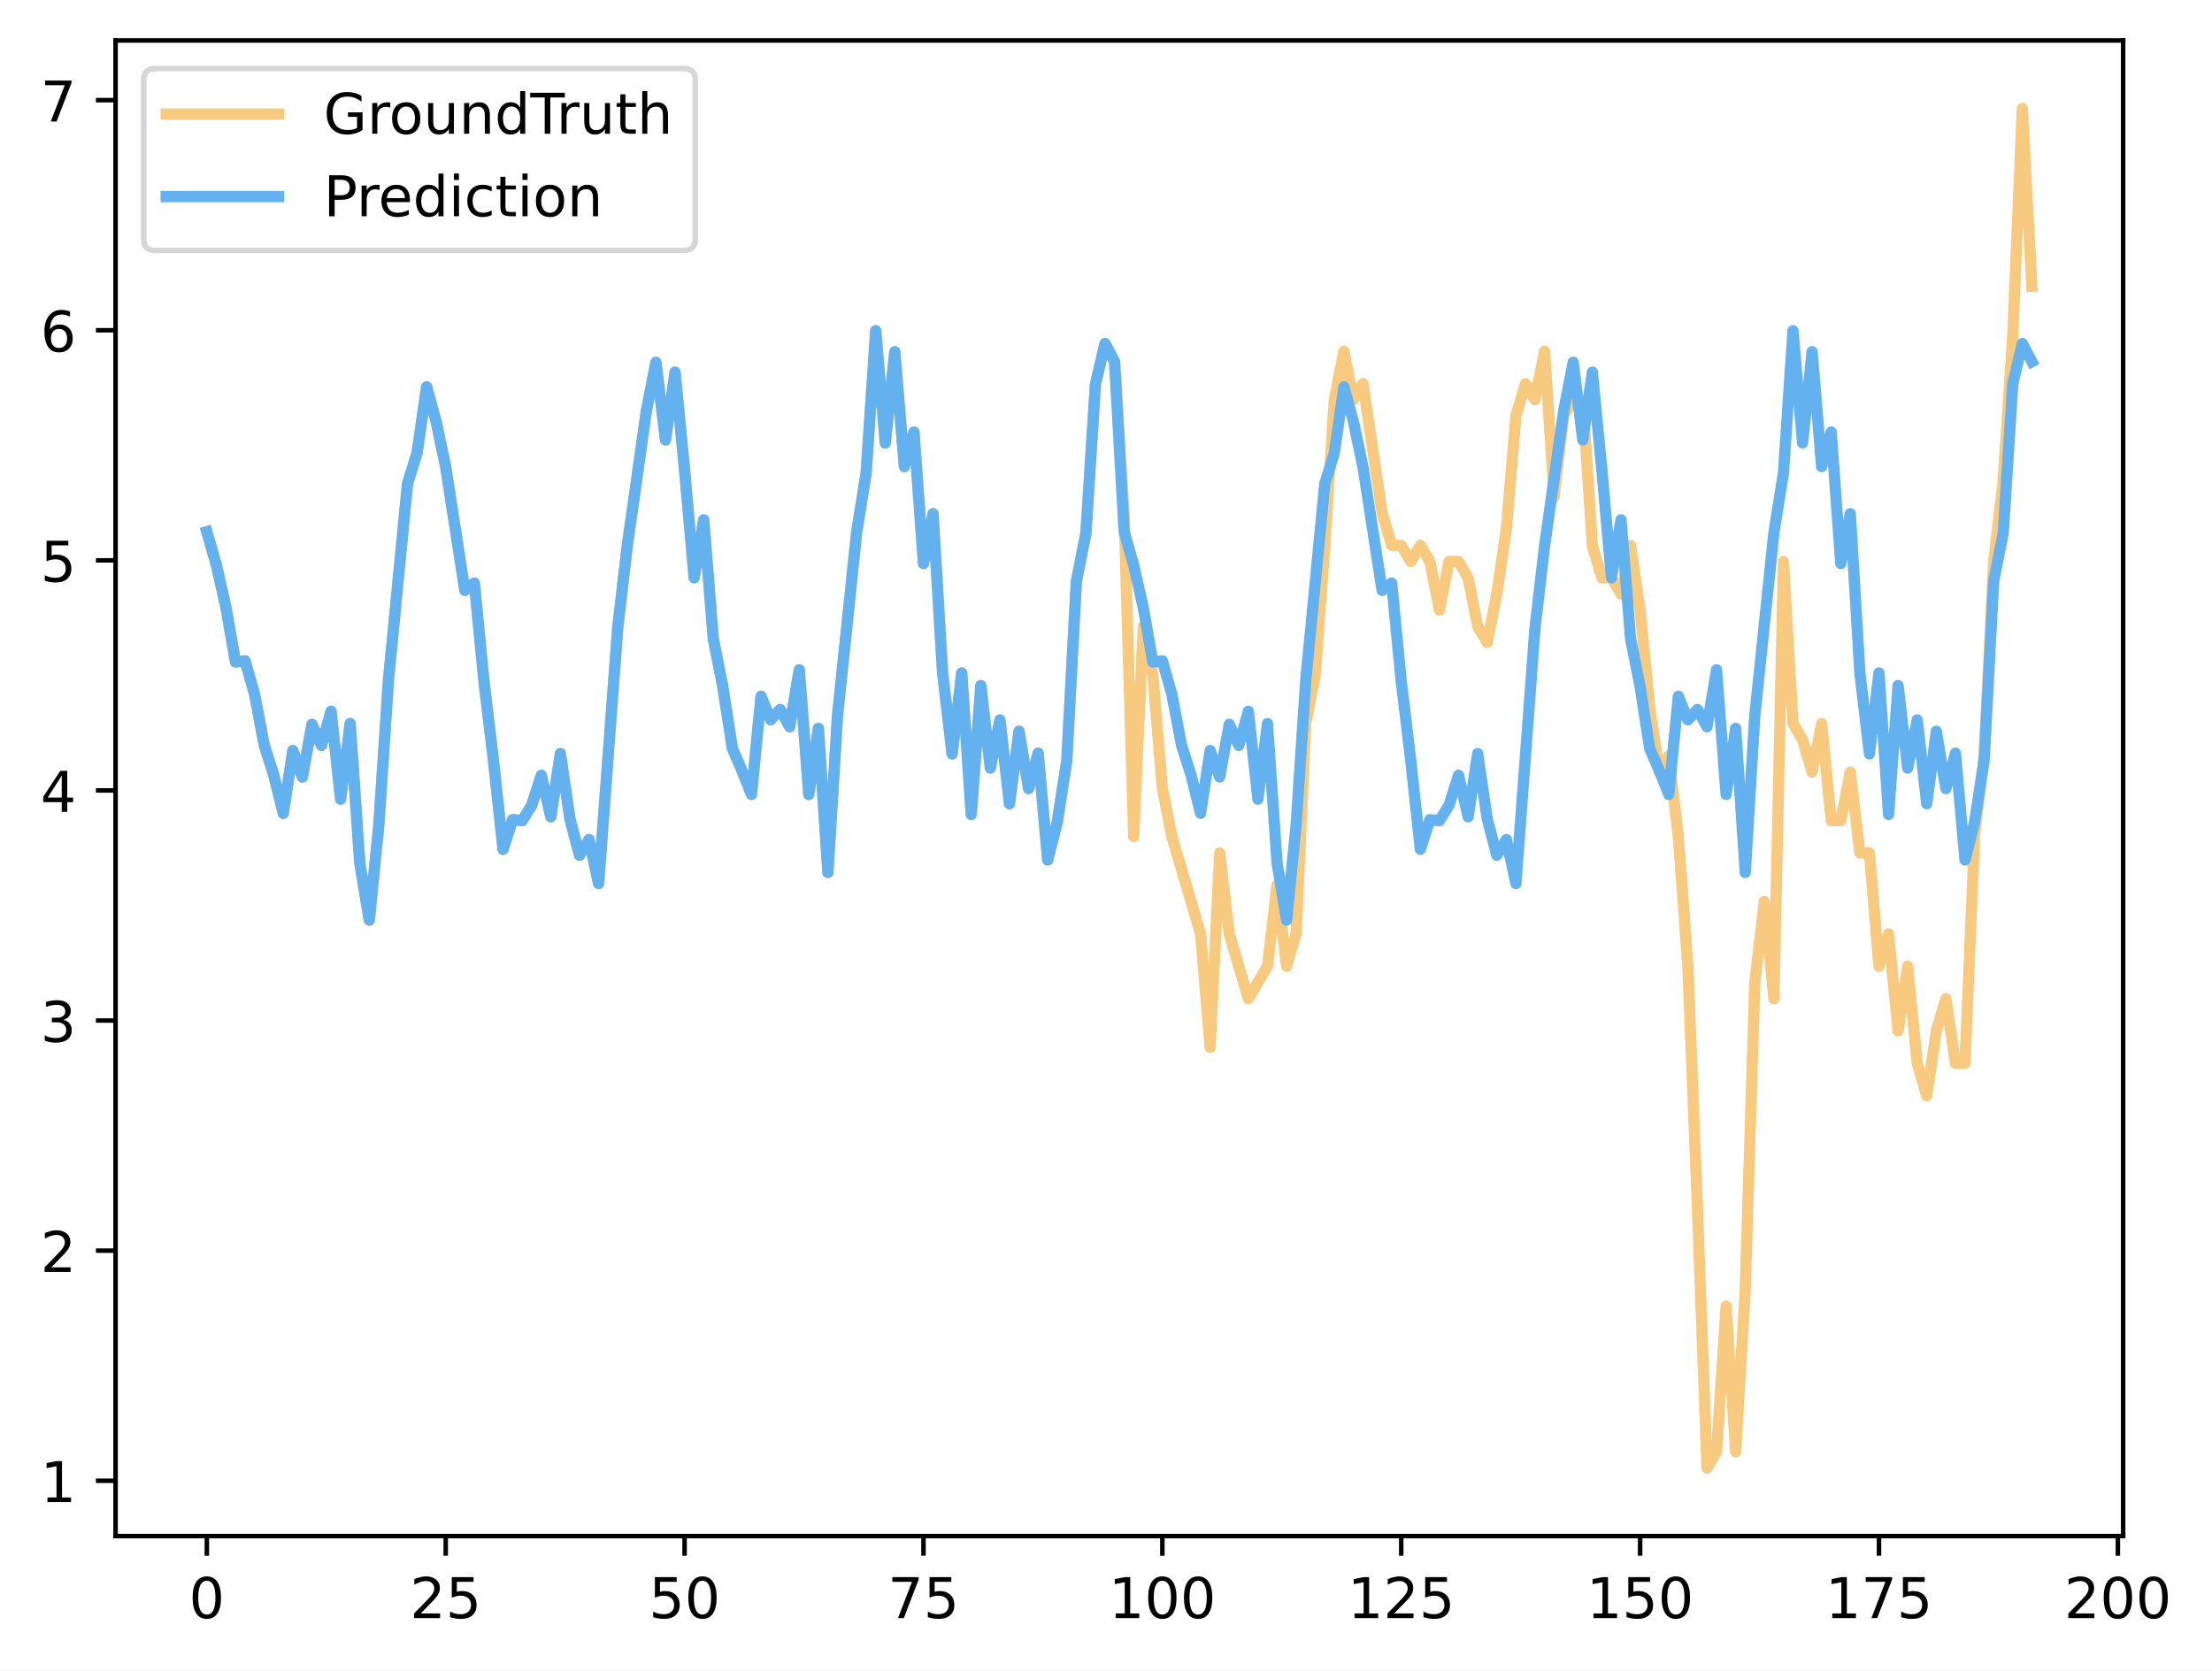
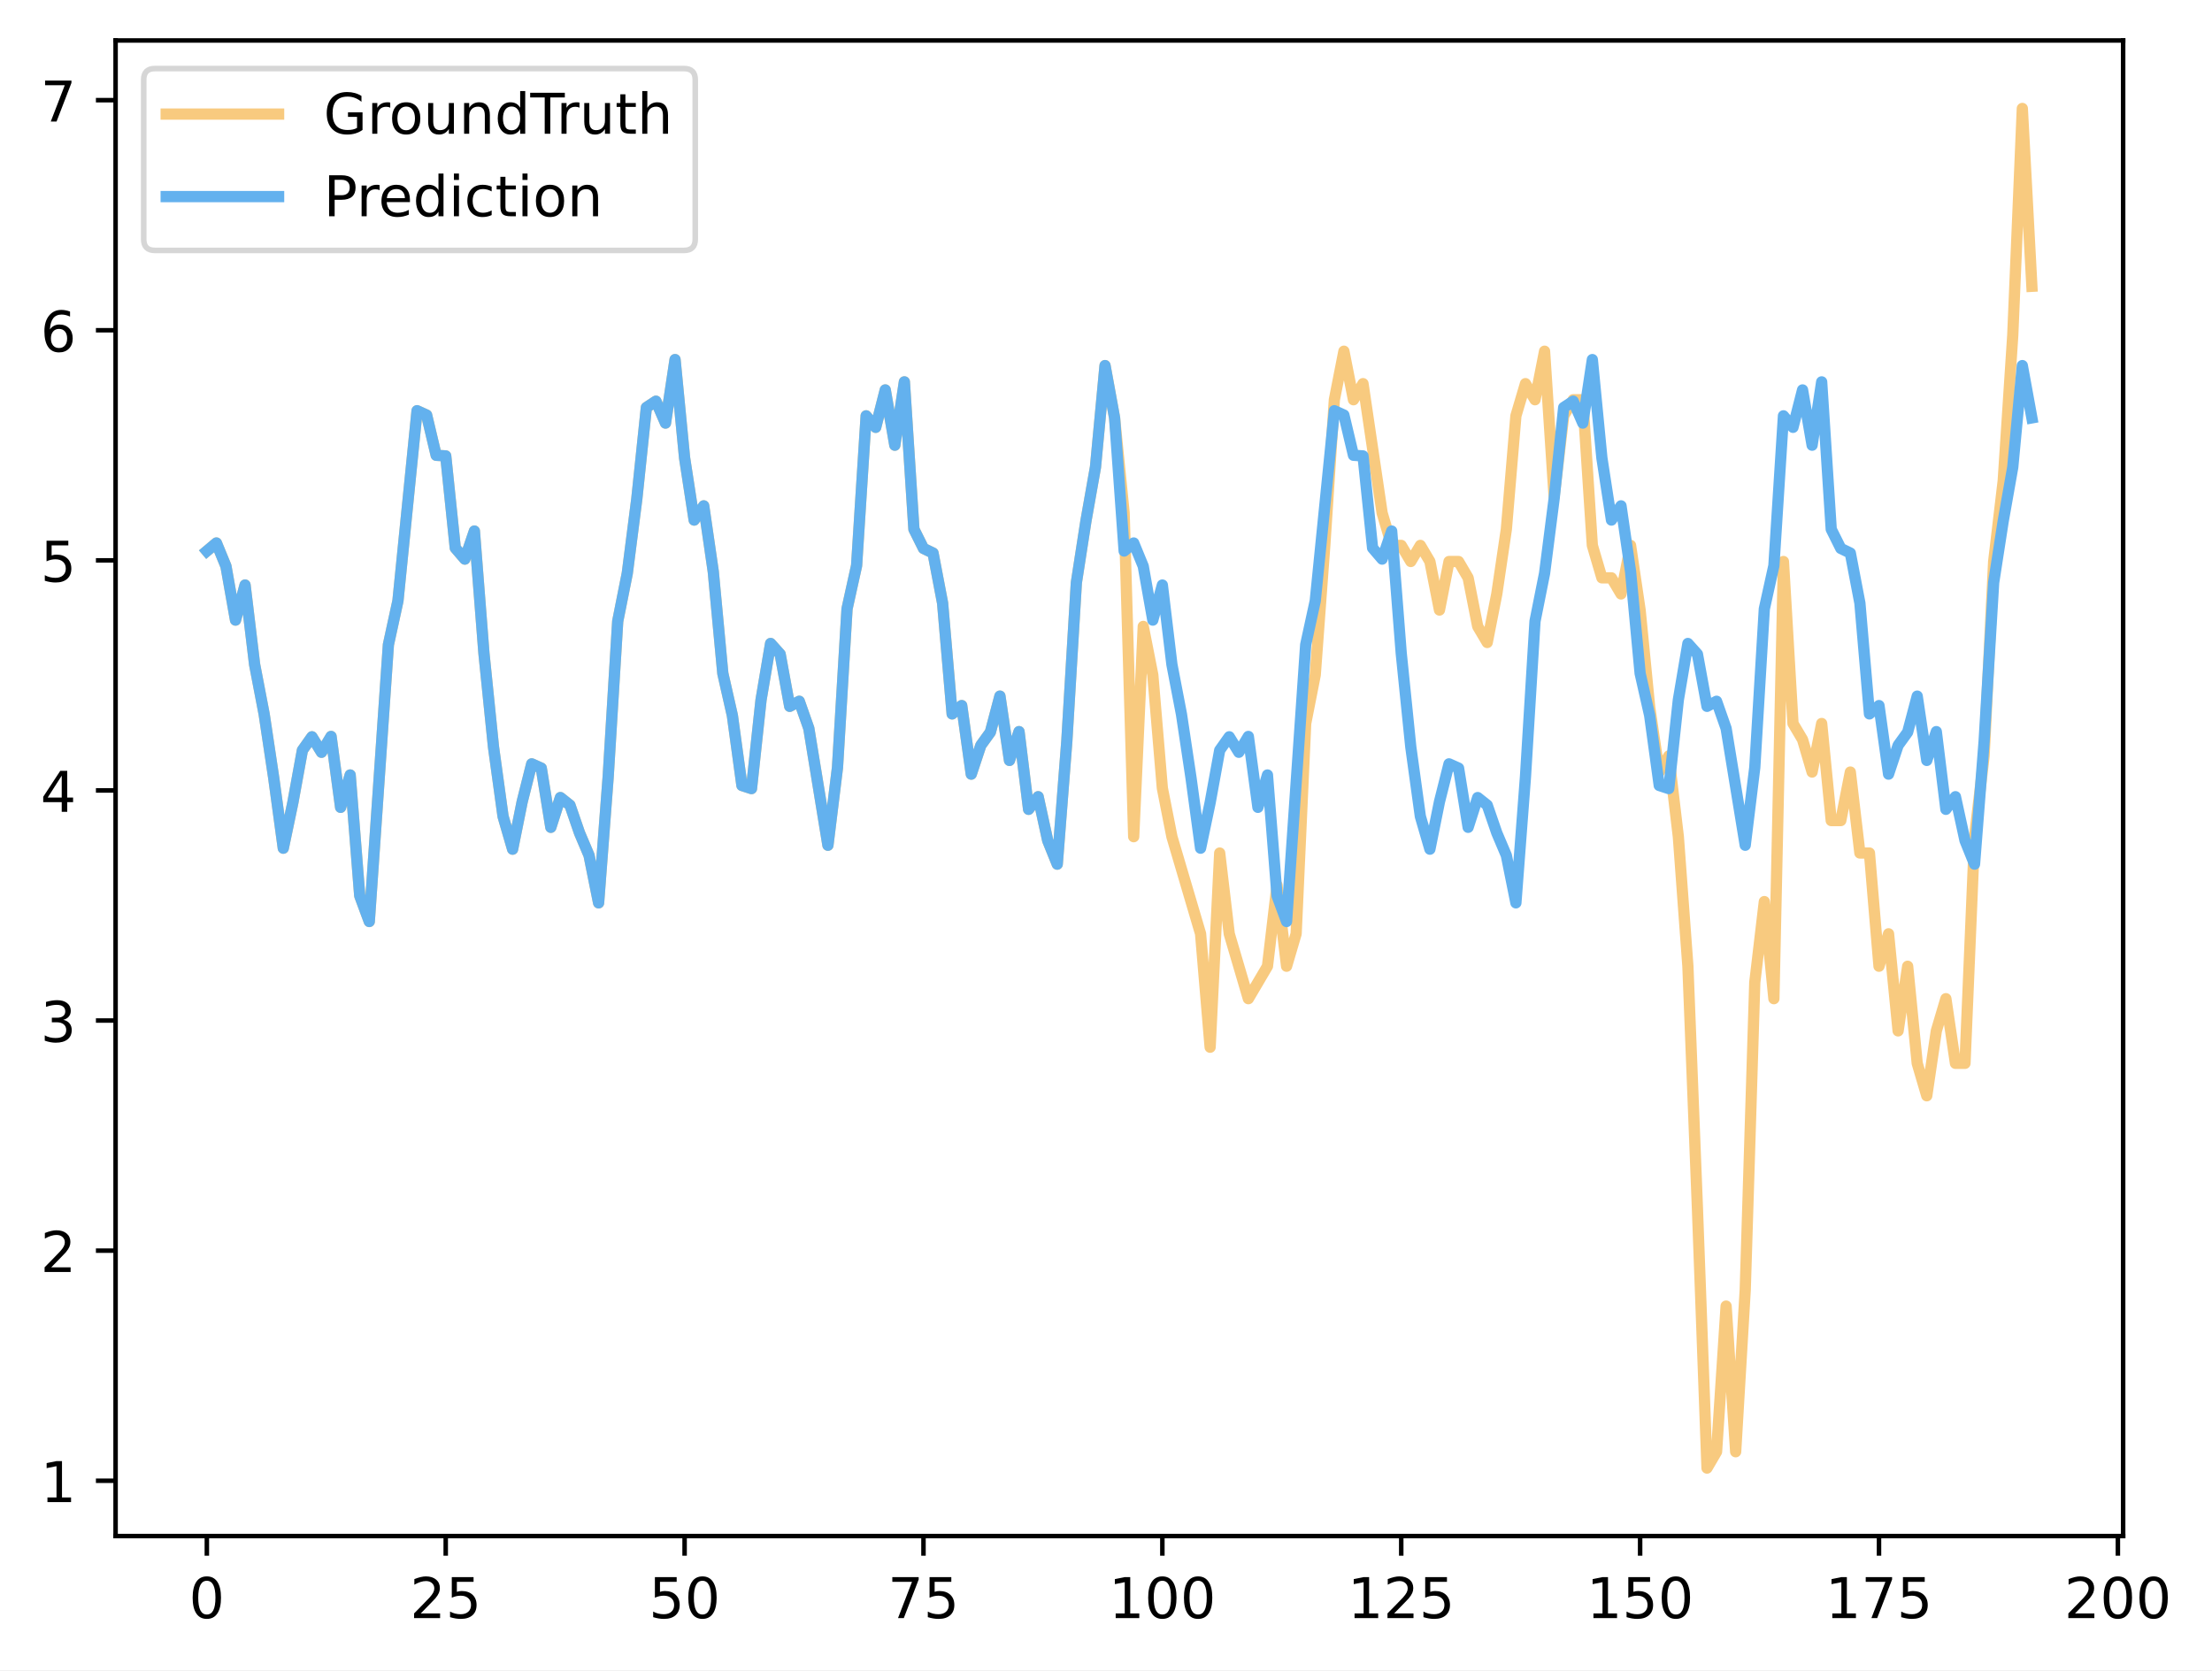
<svg xmlns="http://www.w3.org/2000/svg" xmlns:xlink="http://www.w3.org/1999/xlink" width="393.491pt" height="297.19pt" viewBox="0 0 393.491 297.19" version="1.1">
  <defs>
    <style type="text/css">*{stroke-linejoin: round; stroke-linecap: butt}</style>
  </defs>
  <g id="figure_1">
    <g id="patch_1">
      <path d="M 0 297.19  L 393.491 297.19  L 393.491 0  L 0 0  z " style="fill: #ffffff" />
    </g>
    <g id="axes_1">
      <g id="patch_2">
        <path d="M 20.562 273.312  L 377.683 273.312  L 377.683 7.2  L 20.562 7.2  z " style="fill: #ffffff" />
      </g>
      <g id="matplotlib.axis_1">
        <g id="xtick_1">
          <g id="line2d_1">
            <defs>
-               <path id="maa538e87d9" d="M 0 0  L 0 3.5  " style="stroke: #000000; stroke-width: 0.8" />
+               <path id="m911c745132" d="M 0 0  L 0 3.5  " style="stroke: #000000; stroke-width: 0.8" />
            </defs>
            <g>
-               <use xlink:href="#maa538e87d9" x="36.795" y="273.312" style="stroke: #000000; stroke-width: 0.8" />
+               <use xlink:href="#m911c745132" x="36.795" y="273.312" style="stroke: #000000; stroke-width: 0.8" />
            </g>
          </g>
          <g id="text_1">
            <g transform="translate(33.61398 287.9104) scale(0.1 -0.1)">
              <defs>
                <path id="DejaVuSans-30" d="M 2034 4250  Q 1547 4250 1301 3770  Q 1056 3291 1056 2328  Q 1056 1369 1301 889  Q 1547 409 2034 409  Q 2525 409 2770 889  Q 3016 1369 3016 2328  Q 3016 3291 2770 3770  Q 2525 4250 2034 4250  z M 2034 4750  Q 2819 4750 3233 4129  Q 3647 3509 3647 2328  Q 3647 1150 3233 529  Q 2819 -91 2034 -91  Q 1250 -91 836 529  Q 422 1150 422 2328  Q 422 3509 836 4129  Q 1250 4750 2034 4750  z " transform="scale(0.015625)" />
              </defs>
              <use xlink:href="#DejaVuSans-30" />
            </g>
          </g>
        </g>
        <g id="xtick_2">
          <g id="line2d_2">
            <g>
-               <use xlink:href="#maa538e87d9" x="79.289" y="273.312" style="stroke: #000000; stroke-width: 0.8" />
+               <use xlink:href="#m911c745132" x="79.289" y="273.312" style="stroke: #000000; stroke-width: 0.8" />
            </g>
          </g>
          <g id="text_2">
            <g transform="translate(72.92678 287.9104) scale(0.1 -0.1)">
              <defs>
                <path id="DejaVuSans-32" d="M 1228 531  L 3431 531  L 3431 0  L 469 0  L 469 531  Q 828 903 1448 1529  Q 2069 2156 2228 2338  Q 2531 2678 2651 2914  Q 2772 3150 2772 3378  Q 2772 3750 2511 3984  Q 2250 4219 1831 4219  Q 1534 4219 1204 4116  Q 875 4013 500 3803  L 500 4441  Q 881 4594 1212 4672  Q 1544 4750 1819 4750  Q 2544 4750 2975 4387  Q 3406 4025 3406 3419  Q 3406 3131 3298 2873  Q 3191 2616 2906 2266  Q 2828 2175 2409 1742  Q 1991 1309 1228 531  z " transform="scale(0.015625)" />
                <path id="DejaVuSans-35" d="M 691 4666  L 3169 4666  L 3169 4134  L 1269 4134  L 1269 2991  Q 1406 3038 1543 3061  Q 1681 3084 1819 3084  Q 2600 3084 3056 2656  Q 3513 2228 3513 1497  Q 3513 744 3044 326  Q 2575 -91 1722 -91  Q 1428 -91 1123 -41  Q 819 9 494 109  L 494 744  Q 775 591 1075 516  Q 1375 441 1709 441  Q 2250 441 2565 725  Q 2881 1009 2881 1497  Q 2881 1984 2565 2268  Q 2250 2553 1709 2553  Q 1456 2553 1204 2497  Q 953 2441 691 2322  L 691 4666  z " transform="scale(0.015625)" />
              </defs>
              <use xlink:href="#DejaVuSans-32" />
              <use xlink:href="#DejaVuSans-35" x="63.623" />
            </g>
          </g>
        </g>
        <g id="xtick_3">
          <g id="line2d_3">
            <g>
-               <use xlink:href="#maa538e87d9" x="121.783" y="273.312" style="stroke: #000000; stroke-width: 0.8" />
+               <use xlink:href="#m911c745132" x="121.783" y="273.312" style="stroke: #000000; stroke-width: 0.8" />
            </g>
          </g>
          <g id="text_3">
            <g transform="translate(115.4208 287.9104) scale(0.1 -0.1)">
              <use xlink:href="#DejaVuSans-35" />
              <use xlink:href="#DejaVuSans-30" x="63.623" />
            </g>
          </g>
        </g>
        <g id="xtick_4">
          <g id="line2d_4">
            <g>
-               <use xlink:href="#maa538e87d9" x="164.277" y="273.312" style="stroke: #000000; stroke-width: 0.8" />
+               <use xlink:href="#m911c745132" x="164.277" y="273.312" style="stroke: #000000; stroke-width: 0.8" />
            </g>
          </g>
          <g id="text_4">
            <g transform="translate(157.9149 287.9104) scale(0.1 -0.1)">
              <defs>
                <path id="DejaVuSans-37" d="M 525 4666  L 3525 4666  L 3525 4397  L 1831 0  L 1172 0  L 2766 4134  L 525 4134  L 525 4666  z " transform="scale(0.015625)" />
              </defs>
              <use xlink:href="#DejaVuSans-37" />
              <use xlink:href="#DejaVuSans-35" x="63.623" />
            </g>
          </g>
        </g>
        <g id="xtick_5">
          <g id="line2d_5">
            <g>
-               <use xlink:href="#maa538e87d9" x="206.771" y="273.312" style="stroke: #000000; stroke-width: 0.8" />
+               <use xlink:href="#m911c745132" x="206.771" y="273.312" style="stroke: #000000; stroke-width: 0.8" />
            </g>
          </g>
          <g id="text_5">
            <g transform="translate(197.2277 287.9104) scale(0.1 -0.1)">
              <defs>
                <path id="DejaVuSans-31" d="M 794 531  L 1825 531  L 1825 4091  L 703 3866  L 703 4441  L 1819 4666  L 2450 4666  L 2450 531  L 3481 531  L 3481 0  L 794 0  L 794 531  z " transform="scale(0.015625)" />
              </defs>
              <use xlink:href="#DejaVuSans-31" />
              <use xlink:href="#DejaVuSans-30" x="63.623" />
              <use xlink:href="#DejaVuSans-30" x="127.246" />
            </g>
          </g>
        </g>
        <g id="xtick_6">
          <g id="line2d_6">
            <g>
-               <use xlink:href="#maa538e87d9" x="249.265" y="273.312" style="stroke: #000000; stroke-width: 0.8" />
+               <use xlink:href="#m911c745132" x="249.265" y="273.312" style="stroke: #000000; stroke-width: 0.8" />
            </g>
          </g>
          <g id="text_6">
            <g transform="translate(239.7217 287.9104) scale(0.1 -0.1)">
              <use xlink:href="#DejaVuSans-31" />
              <use xlink:href="#DejaVuSans-32" x="63.623" />
              <use xlink:href="#DejaVuSans-35" x="127.246" />
            </g>
          </g>
        </g>
        <g id="xtick_7">
          <g id="line2d_7">
            <g>
-               <use xlink:href="#maa538e87d9" x="291.76" y="273.312" style="stroke: #000000; stroke-width: 0.8" />
+               <use xlink:href="#m911c745132" x="291.76" y="273.312" style="stroke: #000000; stroke-width: 0.8" />
            </g>
          </g>
          <g id="text_7">
            <g transform="translate(282.2158 287.9104) scale(0.1 -0.1)">
              <use xlink:href="#DejaVuSans-31" />
              <use xlink:href="#DejaVuSans-35" x="63.623" />
              <use xlink:href="#DejaVuSans-30" x="127.246" />
            </g>
          </g>
        </g>
        <g id="xtick_8">
          <g id="line2d_8">
            <g>
-               <use xlink:href="#maa538e87d9" x="334.254" y="273.312" style="stroke: #000000; stroke-width: 0.8" />
+               <use xlink:href="#m911c745132" x="334.254" y="273.312" style="stroke: #000000; stroke-width: 0.8" />
            </g>
          </g>
          <g id="text_8">
            <g transform="translate(324.7098 287.9104) scale(0.1 -0.1)">
              <use xlink:href="#DejaVuSans-31" />
              <use xlink:href="#DejaVuSans-37" x="63.623" />
              <use xlink:href="#DejaVuSans-35" x="127.246" />
            </g>
          </g>
        </g>
        <g id="xtick_9">
          <g id="line2d_9">
            <g>
-               <use xlink:href="#maa538e87d9" x="376.748" y="273.312" style="stroke: #000000; stroke-width: 0.8" />
+               <use xlink:href="#m911c745132" x="376.748" y="273.312" style="stroke: #000000; stroke-width: 0.8" />
            </g>
          </g>
          <g id="text_9">
            <g transform="translate(367.2039 287.9104) scale(0.1 -0.1)">
              <use xlink:href="#DejaVuSans-32" />
              <use xlink:href="#DejaVuSans-30" x="63.623" />
              <use xlink:href="#DejaVuSans-30" x="127.246" />
            </g>
          </g>
        </g>
      </g>
      <g id="matplotlib.axis_2">
        <g id="ytick_1">
          <g id="line2d_10">
            <defs>
-               <path id="mf632f019ef" d="M 0 0  L -3.5 0  " style="stroke: #000000; stroke-width: 0.8" />
+               <path id="m214774063d" d="M 0 0  L -3.5 0  " style="stroke: #000000; stroke-width: 0.8" />
            </defs>
            <g>
-               <use xlink:href="#mf632f019ef" x="20.562" y="263.468" style="stroke: #000000; stroke-width: 0.8" />
+               <use xlink:href="#m214774063d" x="20.562" y="263.468" style="stroke: #000000; stroke-width: 0.8" />
            </g>
          </g>
          <g id="text_10">
            <g transform="translate(7.2 267.267) scale(0.1 -0.1)">
              <use xlink:href="#DejaVuSans-31" />
            </g>
          </g>
        </g>
        <g id="ytick_2">
          <g id="line2d_11">
            <g>
-               <use xlink:href="#mf632f019ef" x="20.562" y="222.527" style="stroke: #000000; stroke-width: 0.8" />
+               <use xlink:href="#m214774063d" x="20.562" y="222.527" style="stroke: #000000; stroke-width: 0.8" />
            </g>
          </g>
          <g id="text_11">
            <g transform="translate(7.2 226.326) scale(0.1 -0.1)">
              <use xlink:href="#DejaVuSans-32" />
            </g>
          </g>
        </g>
        <g id="ytick_3">
          <g id="line2d_12">
            <g>
-               <use xlink:href="#mf632f019ef" x="20.562" y="181.586" style="stroke: #000000; stroke-width: 0.8" />
+               <use xlink:href="#m214774063d" x="20.562" y="181.586" style="stroke: #000000; stroke-width: 0.8" />
            </g>
          </g>
          <g id="text_12">
            <g transform="translate(7.2 185.3851) scale(0.1 -0.1)">
              <defs>
                <path id="DejaVuSans-33" d="M 2597 2516  Q 3050 2419 3304 2112  Q 3559 1806 3559 1356  Q 3559 666 3084 287  Q 2609 -91 1734 -91  Q 1441 -91 1130 -33  Q 819 25 488 141  L 488 750  Q 750 597 1062 519  Q 1375 441 1716 441  Q 2309 441 2620 675  Q 2931 909 2931 1356  Q 2931 1769 2642 2001  Q 2353 2234 1838 2234  L 1294 2234  L 1294 2753  L 1863 2753  Q 2328 2753 2575 2939  Q 2822 3125 2822 3475  Q 2822 3834 2567 4026  Q 2313 4219 1838 4219  Q 1578 4219 1281 4162  Q 984 4106 628 3988  L 628 4550  Q 988 4650 1302 4700  Q 1616 4750 1894 4750  Q 2613 4750 3031 4423  Q 3450 4097 3450 3541  Q 3450 3153 3228 2886  Q 3006 2619 2597 2516  z " transform="scale(0.015625)" />
              </defs>
              <use xlink:href="#DejaVuSans-33" />
            </g>
          </g>
        </g>
        <g id="ytick_4">
          <g id="line2d_13">
            <g>
-               <use xlink:href="#mf632f019ef" x="20.562" y="140.645" style="stroke: #000000; stroke-width: 0.8" />
+               <use xlink:href="#m214774063d" x="20.562" y="140.645" style="stroke: #000000; stroke-width: 0.8" />
            </g>
          </g>
          <g id="text_13">
            <g transform="translate(7.2 144.4442) scale(0.1 -0.1)">
              <defs>
                <path id="DejaVuSans-34" d="M 2419 4116  L 825 1625  L 2419 1625  L 2419 4116  z M 2253 4666  L 3047 4666  L 3047 1625  L 3713 1625  L 3713 1100  L 3047 1100  L 3047 0  L 2419 0  L 2419 1100  L 313 1100  L 313 1709  L 2253 4666  z " transform="scale(0.015625)" />
              </defs>
              <use xlink:href="#DejaVuSans-34" />
            </g>
          </g>
        </g>
        <g id="ytick_5">
          <g id="line2d_14">
            <g>
-               <use xlink:href="#mf632f019ef" x="20.562" y="99.704" style="stroke: #000000; stroke-width: 0.8" />
+               <use xlink:href="#m214774063d" x="20.562" y="99.704" style="stroke: #000000; stroke-width: 0.8" />
            </g>
          </g>
          <g id="text_14">
            <g transform="translate(7.2 103.5032) scale(0.1 -0.1)">
              <use xlink:href="#DejaVuSans-35" />
            </g>
          </g>
        </g>
        <g id="ytick_6">
          <g id="line2d_15">
            <g>
-               <use xlink:href="#mf632f019ef" x="20.562" y="58.763" style="stroke: #000000; stroke-width: 0.8" />
+               <use xlink:href="#m214774063d" x="20.562" y="58.763" style="stroke: #000000; stroke-width: 0.8" />
            </g>
          </g>
          <g id="text_15">
            <g transform="translate(7.2 62.56228) scale(0.1 -0.1)">
              <defs>
                <path id="DejaVuSans-36" d="M 2113 2584  Q 1688 2584 1439 2293  Q 1191 2003 1191 1497  Q 1191 994 1439 701  Q 1688 409 2113 409  Q 2538 409 2786 701  Q 3034 994 3034 1497  Q 3034 2003 2786 2293  Q 2538 2584 2113 2584  z M 3366 4563  L 3366 3988  Q 3128 4100 2886 4159  Q 2644 4219 2406 4219  Q 1781 4219 1451 3797  Q 1122 3375 1075 2522  Q 1259 2794 1537 2939  Q 1816 3084 2150 3084  Q 2853 3084 3261 2657  Q 3669 2231 3669 1497  Q 3669 778 3244 343  Q 2819 -91 2113 -91  Q 1303 -91 875 529  Q 447 1150 447 2328  Q 447 3434 972 4092  Q 1497 4750 2381 4750  Q 2619 4750 2861 4703  Q 3103 4656 3366 4563  z " transform="scale(0.015625)" />
              </defs>
              <use xlink:href="#DejaVuSans-36" />
            </g>
          </g>
        </g>
        <g id="ytick_7">
          <g id="line2d_16">
            <g>
-               <use xlink:href="#mf632f019ef" x="20.562" y="17.822" style="stroke: #000000; stroke-width: 0.8" />
+               <use xlink:href="#m214774063d" x="20.562" y="17.822" style="stroke: #000000; stroke-width: 0.8" />
            </g>
          </g>
          <g id="text_16">
            <g transform="translate(7.2 21.62133) scale(0.1 -0.1)">
              <use xlink:href="#DejaVuSans-37" />
            </g>
          </g>
        </g>
      </g>
      <g id="line2d_17">
-         <path d="M 36.795 94.622  L 38.495 100.554  L 40.195 108.083  L 41.895 117.789  L 43.594 117.585  L 45.294 123.563  L 46.994 132.547  L 48.694 137.903  L 50.393 144.711  L 52.093 133.54  L 53.793 138.25  L 55.493 128.881  L 57.192 132.639  L 58.892 126.551  L 60.592 142.196  L 62.292 128.74  L 63.991 153.462  L 65.691 163.721  L 67.391 146.773  L 69.091 121.15  L 72.49 86.071  L 74.19 80.595  L 75.89 68.83  L 77.59 75.046  L 79.289 83.117  L 82.689 105.052  L 84.389 103.74  L 86.088 121.228  L 87.788 135.359  L 89.488 151.119  L 91.188 145.838  L 92.887 146.026  L 94.587 143.298  L 96.287 137.942  L 97.987 145.342  L 99.686 134.079  L 101.386 145.699  L 103.086 152.177  L 104.786 149.372  L 106.485 157.208  L 109.885 111.703  L 111.585 97.128  L 114.984 73.115  L 116.684 64.467  L 118.384 78.28  L 120.084 66.216  L 121.783 83.669  L 123.483 102.801  L 125.183 92.482  L 126.883 113.617  L 128.582 122.198  L 130.282 133.16  L 131.982 137.082  L 133.682 141.352  L 135.381 123.886  L 137.081 128.079  L 138.781 126.243  L 140.481 129.313  L 142.18 119.185  L 143.88 141.372  L 145.58 129.588  L 147.28 155.245  L 148.98 127.388  L 152.379 94.808  L 154.079 84.14  L 155.779 58.842  L 157.478 78.813  L 159.178 62.576  L 160.878 83.023  L 162.578 76.872  L 164.277 100.268  L 165.977 91.405  L 167.677 119.721  L 169.377 134.156  L 171.076 119.734  L 172.776 144.92  L 174.476 121.984  L 176.176 136.662  L 177.875 128.096  L 179.575 143.004  L 181.275 130.108  L 182.975 140.317  L 184.675 134.011  L 186.374 153.011  L 188.074 146.296  L 189.774 135.32  L 191.474 103.446  L 193.173 94.889  L 194.873 68.314  L 196.573 61.123  L 198.273 64.356  L 199.972 91.27  L 201.672 148.874  L 203.372 111.454  L 205.072 120.093  L 206.771 140.236  L 208.471 148.874  L 213.57 166.151  L 215.27 186.335  L 216.97 151.781  L 218.67 166.151  L 222.069 177.697  L 225.469 171.924  L 227.169 157.513  L 228.868 171.924  L 230.568 166.151  L 232.268 128.731  L 233.968 120.093  L 235.667 97.043  L 237.367 71.127  L 239.067 62.489  L 240.767 71.127  L 242.466 68.261  L 245.866 91.27  L 247.566 97.043  L 249.265 97.043  L 250.965 99.909  L 252.665 97.043  L 254.365 99.909  L 256.065 108.547  L 257.764 99.909  L 259.464 99.909  L 261.164 102.816  L 262.864 111.454  L 264.563 114.32  L 266.263 105.681  L 267.963 94.177  L 269.663 73.993  L 271.362 68.261  L 273.062 71.127  L 274.762 62.489  L 276.462 88.404  L 278.161 73.993  L 279.861 71.127  L 281.561 71.127  L 283.261 97.043  L 284.96 102.816  L 286.66 102.816  L 288.36 105.681  L 290.06 97.043  L 291.76 108.547  L 293.459 125.824  L 295.159 137.37  L 296.859 134.504  L 298.559 148.874  L 300.258 171.924  L 301.958 215.117  L 303.658 261.216  L 305.358 258.309  L 307.057 232.394  L 308.757 258.309  L 310.457 229.528  L 312.157 174.79  L 313.856 160.419  L 315.556 177.697  L 317.256 99.909  L 318.956 128.731  L 320.655 131.597  L 322.355 137.37  L 324.055 128.731  L 325.755 146.008  L 327.455 146.008  L 329.154 137.37  L 330.854 151.781  L 332.554 151.781  L 334.254 171.924  L 335.953 166.151  L 337.653 183.428  L 339.353 171.924  L 341.053 189.201  L 342.752 194.974  L 344.452 183.428  L 346.152 177.697  L 347.852 189.201  L 349.551 189.201  L 351.251 148.874  L 352.951 134.504  L 354.651 99.909  L 356.35 85.538  L 358.05 59.623  L 359.75 19.296  L 361.45 50.943  L 361.45 50.943  " clip-path="url(#pf710db2bae)" style="fill: none; stroke: #f8ca7f; stroke-width: 2; stroke-linecap: square" />
+         <path d="M 36.795 98.046  L 38.495 96.612  L 40.195 100.751  L 41.895 110.337  L 43.594 104.094  L 45.294 118.235  L 46.994 127.091  L 48.694 138.423  L 50.393 150.923  L 52.093 142.818  L 53.793 133.493  L 55.493 131.094  L 57.192 133.857  L 58.892 131.034  L 60.592 143.654  L 62.292 137.891  L 63.991 159.375  L 65.691 163.968  L 69.091 114.715  L 70.79 106.911  L 74.19 73.076  L 75.89 73.851  L 77.59 81.008  L 79.289 81.12  L 80.989 97.502  L 82.689 99.484  L 84.389 94.489  L 86.088 116.243  L 87.788 132.91  L 89.488 145.255  L 91.188 151.097  L 92.887 142.661  L 94.587 135.91  L 96.287 136.673  L 97.987 147.208  L 99.686 141.907  L 101.386 143.258  L 103.086 148.196  L 104.786 152.203  L 106.485 160.647  L 108.185 138.246  L 109.885 110.543  L 111.585 102.018  L 113.285 88.741  L 114.984 72.503  L 116.684 71.381  L 118.384 75.281  L 120.084 63.978  L 121.783 81.491  L 123.483 92.537  L 125.183 90.004  L 126.883 101.706  L 128.582 119.816  L 130.282 127.314  L 131.982 139.763  L 133.682 140.317  L 135.381 124.529  L 137.081 114.493  L 138.781 116.392  L 140.481 125.682  L 142.18 124.772  L 143.88 129.608  L 147.28 150.397  L 148.98 136.564  L 150.679 108.333  L 152.379 100.639  L 154.079 73.988  L 155.779 76.038  L 157.478 69.378  L 159.178 79.217  L 160.878 67.945  L 162.578 94.17  L 164.277 97.58  L 165.977 98.405  L 167.677 107.308  L 169.377 127.029  L 171.076 125.539  L 172.776 137.746  L 174.476 132.622  L 176.176 130.272  L 177.875 123.858  L 179.575 135.304  L 181.275 130.174  L 182.975 144.006  L 184.675 141.756  L 186.374 149.553  L 188.074 153.761  L 189.774 131.907  L 191.474 103.675  L 193.173 92.719  L 194.873 83.127  L 196.573 65.046  L 198.273 74.356  L 199.972 91.27  L 201.672 148.874  L 203.372 111.454  L 205.072 120.093  L 206.771 140.236  L 208.471 148.874  L 213.57 166.151  L 215.27 186.335  L 216.97 151.781  L 218.67 166.151  L 222.069 177.697  L 225.469 171.924  L 227.169 157.513  L 228.868 171.924  L 230.568 166.151  L 232.268 128.731  L 233.968 120.093  L 235.667 97.043  L 237.367 71.127  L 239.067 62.489  L 240.767 71.127  L 242.466 68.261  L 245.866 91.27  L 247.566 97.043  L 249.265 97.043  L 250.965 99.909  L 252.665 97.043  L 254.365 99.909  L 256.065 108.547  L 257.764 99.909  L 259.464 99.909  L 261.164 102.816  L 262.864 111.454  L 264.563 114.32  L 266.263 105.681  L 267.963 94.177  L 269.663 73.993  L 271.362 68.261  L 273.062 71.127  L 274.762 62.489  L 276.462 88.404  L 278.161 73.993  L 279.861 71.127  L 281.561 71.127  L 283.261 97.043  L 284.96 102.816  L 286.66 102.816  L 288.36 105.681  L 290.06 97.043  L 291.76 108.547  L 293.459 125.824  L 295.159 137.37  L 296.859 134.504  L 298.559 148.874  L 300.258 171.924  L 301.958 215.117  L 303.658 261.216  L 305.358 258.309  L 307.057 232.394  L 308.757 258.309  L 310.457 229.528  L 312.157 174.79  L 313.856 160.419  L 315.556 177.697  L 317.256 99.909  L 318.956 128.731  L 320.655 131.597  L 322.355 137.37  L 324.055 128.731  L 325.755 146.008  L 327.455 146.008  L 329.154 137.37  L 330.854 151.781  L 332.554 151.781  L 334.254 171.924  L 335.953 166.151  L 337.653 183.428  L 339.353 171.924  L 341.053 189.201  L 342.752 194.974  L 344.452 183.428  L 346.152 177.697  L 347.852 189.201  L 349.551 189.201  L 351.251 148.874  L 352.951 134.504  L 354.651 99.909  L 356.35 85.538  L 358.05 59.623  L 359.75 19.296  L 361.45 50.943  L 361.45 50.943  " clip-path="url(#p10feaa6832)" style="fill: none; stroke: #f8ca7f; stroke-width: 2; stroke-linecap: square" />
      </g>
      <g id="line2d_18">
-         <path d="M 36.795 94.622  L 38.495 100.554  L 40.195 108.083  L 41.895 117.789  L 43.594 117.585  L 45.294 123.563  L 46.994 132.547  L 48.694 137.903  L 50.393 144.711  L 52.093 133.54  L 53.793 138.25  L 55.493 128.881  L 57.192 132.639  L 58.892 126.551  L 60.592 142.196  L 62.292 128.74  L 63.991 153.462  L 65.691 163.721  L 67.391 146.773  L 69.091 121.15  L 72.49 86.071  L 74.19 80.595  L 75.89 68.83  L 77.59 75.046  L 79.289 83.117  L 82.689 105.052  L 84.389 103.74  L 86.088 121.228  L 87.788 135.359  L 89.488 151.119  L 91.188 145.838  L 92.887 146.026  L 94.587 143.298  L 96.287 137.942  L 97.987 145.342  L 99.686 134.079  L 101.386 145.699  L 103.086 152.177  L 104.786 149.372  L 106.485 157.208  L 109.885 111.703  L 111.585 97.128  L 114.984 73.115  L 116.684 64.467  L 118.384 78.28  L 120.084 66.216  L 121.783 83.669  L 123.483 102.801  L 125.183 92.482  L 126.883 113.617  L 128.582 122.198  L 130.282 133.16  L 131.982 137.082  L 133.682 141.352  L 135.381 123.886  L 137.081 128.079  L 138.781 126.243  L 140.481 129.313  L 142.18 119.185  L 143.88 141.372  L 145.58 129.588  L 147.28 155.245  L 148.98 127.388  L 152.379 94.808  L 154.079 84.14  L 155.779 58.842  L 157.478 78.813  L 159.178 62.576  L 160.878 83.023  L 162.578 76.872  L 164.277 100.268  L 165.977 91.405  L 167.677 119.721  L 169.377 134.156  L 171.076 119.734  L 172.776 144.92  L 174.476 121.984  L 176.176 136.662  L 177.875 128.096  L 179.575 143.004  L 181.275 130.108  L 182.975 140.317  L 184.675 134.011  L 186.374 153.011  L 188.074 146.296  L 189.774 135.32  L 191.474 103.446  L 193.173 94.889  L 194.873 68.314  L 196.573 61.123  L 198.273 64.356  L 199.972 94.622  L 201.672 100.554  L 203.372 108.083  L 205.072 117.789  L 206.771 117.585  L 208.471 123.563  L 210.171 132.547  L 211.871 137.903  L 213.57 144.711  L 215.27 133.54  L 216.97 138.25  L 218.67 128.881  L 220.37 132.639  L 222.069 126.551  L 223.769 142.196  L 225.469 128.74  L 227.169 153.462  L 228.868 163.721  L 230.568 146.773  L 232.268 121.15  L 235.667 86.071  L 237.367 80.595  L 239.067 68.83  L 240.767 75.046  L 242.466 83.117  L 245.866 105.052  L 247.566 103.74  L 249.265 121.228  L 250.965 135.359  L 252.665 151.119  L 254.365 145.838  L 256.065 146.026  L 257.764 143.298  L 259.464 137.942  L 261.164 145.342  L 262.864 134.079  L 264.563 145.699  L 266.263 152.177  L 267.963 149.372  L 269.663 157.208  L 273.062 111.703  L 274.762 97.128  L 278.161 73.115  L 279.861 64.467  L 281.561 78.28  L 283.261 66.216  L 284.96 83.669  L 286.66 102.801  L 288.36 92.482  L 290.06 113.617  L 291.76 122.198  L 293.459 133.16  L 295.159 137.082  L 296.859 141.352  L 298.559 123.886  L 300.258 128.079  L 301.958 126.243  L 303.658 129.313  L 305.358 119.185  L 307.057 141.372  L 308.757 129.588  L 310.457 155.245  L 312.157 127.388  L 315.556 94.808  L 317.256 84.14  L 318.956 58.842  L 320.655 78.813  L 322.355 62.576  L 324.055 83.023  L 325.755 76.872  L 327.455 100.268  L 329.154 91.405  L 330.854 119.721  L 332.554 134.156  L 334.254 119.734  L 335.953 144.92  L 337.653 121.984  L 339.353 136.662  L 341.053 128.096  L 342.752 143.004  L 344.452 130.108  L 346.152 140.317  L 347.852 134.011  L 349.551 153.011  L 351.251 146.296  L 352.951 135.32  L 354.651 103.446  L 356.35 94.889  L 358.05 68.314  L 359.75 61.123  L 361.45 64.356  L 361.45 64.356  " clip-path="url(#pf710db2bae)" style="fill: none; stroke: #63b1ee; stroke-width: 2; stroke-linecap: square" />
+         <path d="M 36.795 98.046  L 38.495 96.612  L 40.195 100.751  L 41.895 110.337  L 43.594 104.094  L 45.294 118.235  L 46.994 127.091  L 48.694 138.423  L 50.393 150.923  L 52.093 142.818  L 53.793 133.493  L 55.493 131.094  L 57.192 133.857  L 58.892 131.034  L 60.592 143.654  L 62.292 137.891  L 63.991 159.375  L 65.691 163.968  L 69.091 114.715  L 70.79 106.911  L 74.19 73.076  L 75.89 73.851  L 77.59 81.008  L 79.289 81.12  L 80.989 97.502  L 82.689 99.484  L 84.389 94.489  L 86.088 116.243  L 87.788 132.91  L 89.488 145.255  L 91.188 151.097  L 92.887 142.661  L 94.587 135.91  L 96.287 136.673  L 97.987 147.208  L 99.686 141.907  L 101.386 143.258  L 103.086 148.196  L 104.786 152.203  L 106.485 160.647  L 108.185 138.246  L 109.885 110.543  L 111.585 102.018  L 113.285 88.741  L 114.984 72.503  L 116.684 71.381  L 118.384 75.281  L 120.084 63.978  L 121.783 81.491  L 123.483 92.537  L 125.183 90.004  L 126.883 101.706  L 128.582 119.816  L 130.282 127.314  L 131.982 139.763  L 133.682 140.317  L 135.381 124.529  L 137.081 114.493  L 138.781 116.392  L 140.481 125.682  L 142.18 124.772  L 143.88 129.608  L 147.28 150.397  L 148.98 136.564  L 150.679 108.333  L 152.379 100.639  L 154.079 73.988  L 155.779 76.038  L 157.478 69.378  L 159.178 79.217  L 160.878 67.945  L 162.578 94.17  L 164.277 97.58  L 165.977 98.405  L 167.677 107.308  L 169.377 127.029  L 171.076 125.539  L 172.776 137.746  L 174.476 132.622  L 176.176 130.272  L 177.875 123.858  L 179.575 135.304  L 181.275 130.174  L 182.975 144.006  L 184.675 141.756  L 186.374 149.553  L 188.074 153.761  L 189.774 131.907  L 191.474 103.675  L 193.173 92.719  L 194.873 83.127  L 196.573 65.046  L 198.273 74.356  L 199.972 98.046  L 201.672 96.612  L 203.372 100.751  L 205.072 110.337  L 206.771 104.094  L 208.471 118.235  L 210.171 127.091  L 211.871 138.423  L 213.57 150.923  L 215.27 142.818  L 216.97 133.493  L 218.67 131.094  L 220.37 133.857  L 222.069 131.034  L 223.769 143.654  L 225.469 137.891  L 227.169 159.375  L 228.868 163.968  L 232.268 114.715  L 233.968 106.911  L 237.367 73.076  L 239.067 73.851  L 240.767 81.008  L 242.466 81.12  L 244.166 97.502  L 245.866 99.484  L 247.566 94.489  L 249.265 116.243  L 250.965 132.91  L 252.665 145.255  L 254.365 151.097  L 256.065 142.661  L 257.764 135.91  L 259.464 136.673  L 261.164 147.208  L 262.864 141.907  L 264.563 143.258  L 266.263 148.196  L 267.963 152.203  L 269.663 160.647  L 271.362 138.246  L 273.062 110.543  L 274.762 102.018  L 276.462 88.741  L 278.161 72.503  L 279.861 71.381  L 281.561 75.281  L 283.261 63.978  L 284.96 81.491  L 286.66 92.537  L 288.36 90.004  L 290.06 101.706  L 291.76 119.816  L 293.459 127.314  L 295.159 139.763  L 296.859 140.317  L 298.559 124.529  L 300.258 114.493  L 301.958 116.392  L 303.658 125.682  L 305.358 124.772  L 307.057 129.608  L 310.457 150.397  L 312.157 136.564  L 313.856 108.333  L 315.556 100.639  L 317.256 73.988  L 318.956 76.038  L 320.655 69.378  L 322.355 79.217  L 324.055 67.945  L 325.755 94.17  L 327.455 97.58  L 329.154 98.405  L 330.854 107.308  L 332.554 127.029  L 334.254 125.539  L 335.953 137.746  L 337.653 132.622  L 339.353 130.272  L 341.053 123.858  L 342.752 135.304  L 344.452 130.174  L 346.152 144.006  L 347.852 141.756  L 349.551 149.553  L 351.251 153.761  L 352.951 131.907  L 354.651 103.675  L 356.35 92.719  L 358.05 83.127  L 359.75 65.046  L 361.45 74.356  L 361.45 74.356  " clip-path="url(#p10feaa6832)" style="fill: none; stroke: #63b1ee; stroke-width: 2; stroke-linecap: square" />
      </g>
      <g id="patch_3">
        <path d="M 20.562 273.312  L 20.562 7.2  " style="fill: none; stroke: #000000; stroke-width: 0.8; stroke-linejoin: miter; stroke-linecap: square" />
      </g>
      <g id="patch_4">
        <path d="M 377.683 273.312  L 377.683 7.2  " style="fill: none; stroke: #000000; stroke-width: 0.8; stroke-linejoin: miter; stroke-linecap: square" />
      </g>
      <g id="patch_5">
        <path d="M 20.562 273.312  L 377.683 273.312  " style="fill: none; stroke: #000000; stroke-width: 0.8; stroke-linejoin: miter; stroke-linecap: square" />
      </g>
      <g id="patch_6">
        <path d="M 20.562 7.2  L 377.683 7.2  " style="fill: none; stroke: #000000; stroke-width: 0.8; stroke-linejoin: miter; stroke-linecap: square" />
      </g>
      <g id="legend_1">
        <g id="patch_7">
          <path d="M 27.562 44.556  L 121.678 44.556  Q 123.678 44.556 123.678 42.556  L 123.678 14.2  Q 123.678 12.2 121.678 12.2  L 27.562 12.2  Q 25.562 12.2 25.562 14.2  L 25.562 42.556  Q 25.562 44.556 27.562 44.556  z " style="fill: #ffffff; opacity: 0.8; stroke: #cccccc; stroke-linejoin: miter" />
        </g>
        <g id="line2d_19">
          <path d="M 29.562 20.298  L 39.562 20.298  L 49.562 20.298  " style="fill: none; stroke: #f8ca7f; stroke-width: 2; stroke-linecap: square" />
        </g>
        <g id="text_17">
          <g transform="translate(57.5625 23.79844) scale(0.1 -0.1)">
            <defs>
              <path id="DejaVuSans-47" d="M 3809 666  L 3809 1919  L 2778 1919  L 2778 2438  L 4434 2438  L 4434 434  Q 4069 175 3628 42  Q 3188 -91 2688 -91  Q 1594 -91 976 548  Q 359 1188 359 2328  Q 359 3472 976 4111  Q 1594 4750 2688 4750  Q 3144 4750 3555 4637  Q 3966 4525 4313 4306  L 4313 3634  Q 3963 3931 3569 4081  Q 3175 4231 2741 4231  Q 1884 4231 1454 3753  Q 1025 3275 1025 2328  Q 1025 1384 1454 906  Q 1884 428 2741 428  Q 3075 428 3337 486  Q 3600 544 3809 666  z " transform="scale(0.015625)" />
              <path id="DejaVuSans-72" d="M 2631 2963  Q 2534 3019 2420 3045  Q 2306 3072 2169 3072  Q 1681 3072 1420 2755  Q 1159 2438 1159 1844  L 1159 0  L 581 0  L 581 3500  L 1159 3500  L 1159 2956  Q 1341 3275 1631 3429  Q 1922 3584 2338 3584  Q 2397 3584 2469 3576  Q 2541 3569 2628 3553  L 2631 2963  z " transform="scale(0.015625)" />
              <path id="DejaVuSans-6f" d="M 1959 3097  Q 1497 3097 1228 2736  Q 959 2375 959 1747  Q 959 1119 1226 758  Q 1494 397 1959 397  Q 2419 397 2687 759  Q 2956 1122 2956 1747  Q 2956 2369 2687 2733  Q 2419 3097 1959 3097  z M 1959 3584  Q 2709 3584 3137 3096  Q 3566 2609 3566 1747  Q 3566 888 3137 398  Q 2709 -91 1959 -91  Q 1206 -91 779 398  Q 353 888 353 1747  Q 353 2609 779 3096  Q 1206 3584 1959 3584  z " transform="scale(0.015625)" />
              <path id="DejaVuSans-75" d="M 544 1381  L 544 3500  L 1119 3500  L 1119 1403  Q 1119 906 1312 657  Q 1506 409 1894 409  Q 2359 409 2629 706  Q 2900 1003 2900 1516  L 2900 3500  L 3475 3500  L 3475 0  L 2900 0  L 2900 538  Q 2691 219 2414 64  Q 2138 -91 1772 -91  Q 1169 -91 856 284  Q 544 659 544 1381  z M 1991 3584  L 1991 3584  z " transform="scale(0.015625)" />
              <path id="DejaVuSans-6e" d="M 3513 2113  L 3513 0  L 2938 0  L 2938 2094  Q 2938 2591 2744 2837  Q 2550 3084 2163 3084  Q 1697 3084 1428 2787  Q 1159 2491 1159 1978  L 1159 0  L 581 0  L 581 3500  L 1159 3500  L 1159 2956  Q 1366 3272 1645 3428  Q 1925 3584 2291 3584  Q 2894 3584 3203 3211  Q 3513 2838 3513 2113  z " transform="scale(0.015625)" />
              <path id="DejaVuSans-64" d="M 2906 2969  L 2906 4863  L 3481 4863  L 3481 0  L 2906 0  L 2906 525  Q 2725 213 2448 61  Q 2172 -91 1784 -91  Q 1150 -91 751 415  Q 353 922 353 1747  Q 353 2572 751 3078  Q 1150 3584 1784 3584  Q 2172 3584 2448 3432  Q 2725 3281 2906 2969  z M 947 1747  Q 947 1113 1208 752  Q 1469 391 1925 391  Q 2381 391 2643 752  Q 2906 1113 2906 1747  Q 2906 2381 2643 2742  Q 2381 3103 1925 3103  Q 1469 3103 1208 2742  Q 947 2381 947 1747  z " transform="scale(0.015625)" />
              <path id="DejaVuSans-54" d="M -19 4666  L 3928 4666  L 3928 4134  L 2272 4134  L 2272 0  L 1638 0  L 1638 4134  L -19 4134  L -19 4666  z " transform="scale(0.015625)" />
              <path id="DejaVuSans-74" d="M 1172 4494  L 1172 3500  L 2356 3500  L 2356 3053  L 1172 3053  L 1172 1153  Q 1172 725 1289 603  Q 1406 481 1766 481  L 2356 481  L 2356 0  L 1766 0  Q 1100 0 847 248  Q 594 497 594 1153  L 594 3053  L 172 3053  L 172 3500  L 594 3500  L 594 4494  L 1172 4494  z " transform="scale(0.015625)" />
              <path id="DejaVuSans-68" d="M 3513 2113  L 3513 0  L 2938 0  L 2938 2094  Q 2938 2591 2744 2837  Q 2550 3084 2163 3084  Q 1697 3084 1428 2787  Q 1159 2491 1159 1978  L 1159 0  L 581 0  L 581 4863  L 1159 4863  L 1159 2956  Q 1366 3272 1645 3428  Q 1925 3584 2291 3584  Q 2894 3584 3203 3211  Q 3513 2838 3513 2113  z " transform="scale(0.015625)" />
            </defs>
            <use xlink:href="#DejaVuSans-47" />
            <use xlink:href="#DejaVuSans-72" x="77.49" />
            <use xlink:href="#DejaVuSans-6f" x="116.354" />
            <use xlink:href="#DejaVuSans-75" x="177.535" />
            <use xlink:href="#DejaVuSans-6e" x="240.914" />
            <use xlink:href="#DejaVuSans-64" x="304.293" />
            <use xlink:href="#DejaVuSans-54" x="367.77" />
            <use xlink:href="#DejaVuSans-72" x="414.104" />
            <use xlink:href="#DejaVuSans-75" x="455.217" />
            <use xlink:href="#DejaVuSans-74" x="518.596" />
            <use xlink:href="#DejaVuSans-68" x="557.805" />
          </g>
        </g>
        <g id="line2d_20">
          <path d="M 29.562 34.977  L 39.562 34.977  L 49.562 34.977  " style="fill: none; stroke: #63b1ee; stroke-width: 2; stroke-linecap: square" />
        </g>
        <g id="text_18">
          <g transform="translate(57.5625 38.47656) scale(0.1 -0.1)">
            <defs>
              <path id="DejaVuSans-50" d="M 1259 4147  L 1259 2394  L 2053 2394  Q 2494 2394 2734 2622  Q 2975 2850 2975 3272  Q 2975 3691 2734 3919  Q 2494 4147 2053 4147  L 1259 4147  z M 628 4666  L 2053 4666  Q 2838 4666 3239 4311  Q 3641 3956 3641 3272  Q 3641 2581 3239 2228  Q 2838 1875 2053 1875  L 1259 1875  L 1259 0  L 628 0  L 628 4666  z " transform="scale(0.015625)" />
              <path id="DejaVuSans-65" d="M 3597 1894  L 3597 1613  L 953 1613  Q 991 1019 1311 708  Q 1631 397 2203 397  Q 2534 397 2845 478  Q 3156 559 3463 722  L 3463 178  Q 3153 47 2828 -22  Q 2503 -91 2169 -91  Q 1331 -91 842 396  Q 353 884 353 1716  Q 353 2575 817 3079  Q 1281 3584 2069 3584  Q 2775 3584 3186 3129  Q 3597 2675 3597 1894  z M 3022 2063  Q 3016 2534 2758 2815  Q 2500 3097 2075 3097  Q 1594 3097 1305 2825  Q 1016 2553 972 2059  L 3022 2063  z " transform="scale(0.015625)" />
              <path id="DejaVuSans-69" d="M 603 3500  L 1178 3500  L 1178 0  L 603 0  L 603 3500  z M 603 4863  L 1178 4863  L 1178 4134  L 603 4134  L 603 4863  z " transform="scale(0.015625)" />
              <path id="DejaVuSans-63" d="M 3122 3366  L 3122 2828  Q 2878 2963 2633 3030  Q 2388 3097 2138 3097  Q 1578 3097 1268 2742  Q 959 2388 959 1747  Q 959 1106 1268 751  Q 1578 397 2138 397  Q 2388 397 2633 464  Q 2878 531 3122 666  L 3122 134  Q 2881 22 2623 -34  Q 2366 -91 2075 -91  Q 1284 -91 818 406  Q 353 903 353 1747  Q 353 2603 823 3093  Q 1294 3584 2113 3584  Q 2378 3584 2631 3529  Q 2884 3475 3122 3366  z " transform="scale(0.015625)" />
            </defs>
            <use xlink:href="#DejaVuSans-50" />
            <use xlink:href="#DejaVuSans-72" x="58.553" />
            <use xlink:href="#DejaVuSans-65" x="97.416" />
            <use xlink:href="#DejaVuSans-64" x="158.939" />
            <use xlink:href="#DejaVuSans-69" x="222.416" />
            <use xlink:href="#DejaVuSans-63" x="250.199" />
            <use xlink:href="#DejaVuSans-74" x="305.18" />
            <use xlink:href="#DejaVuSans-69" x="344.389" />
            <use xlink:href="#DejaVuSans-6f" x="372.172" />
            <use xlink:href="#DejaVuSans-6e" x="433.354" />
          </g>
        </g>
      </g>
    </g>
  </g>
  <defs>
-     <clipPath id="pf710db2bae">
+     <clipPath id="p10feaa6832">
      <rect x="20.562" y="7.2" width="357.12" height="266.112" />
    </clipPath>
  </defs>
</svg>
